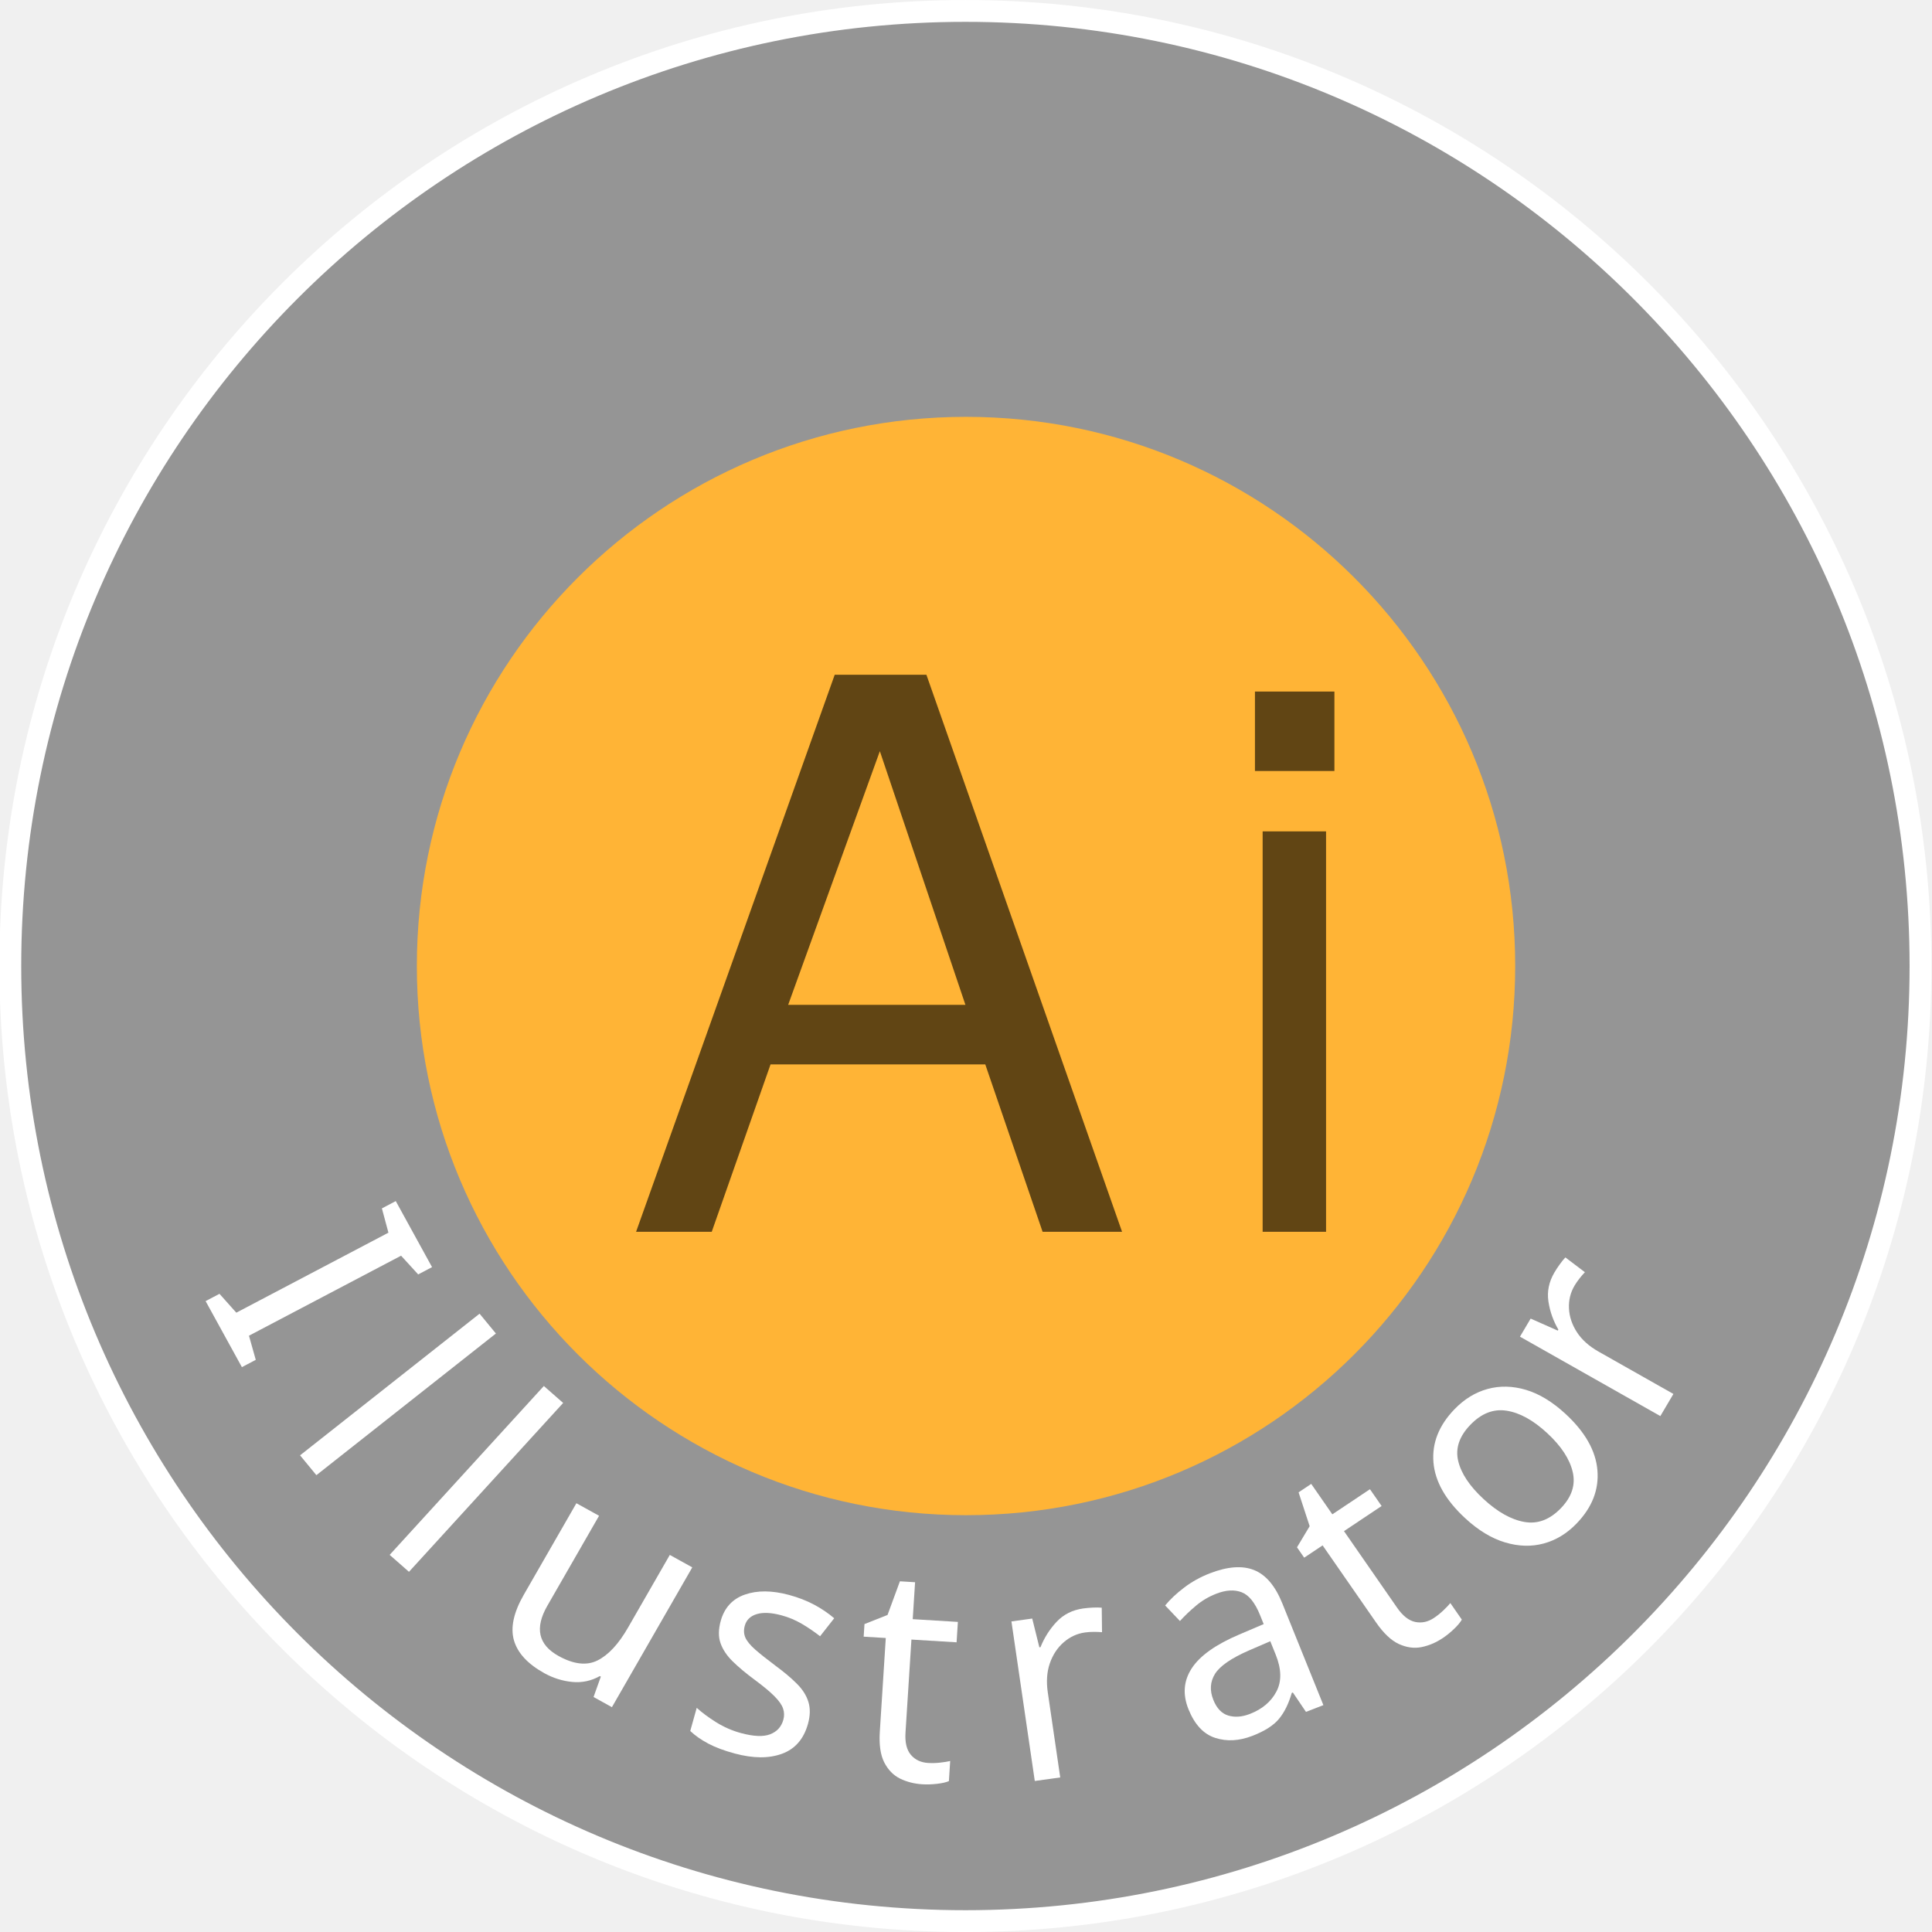
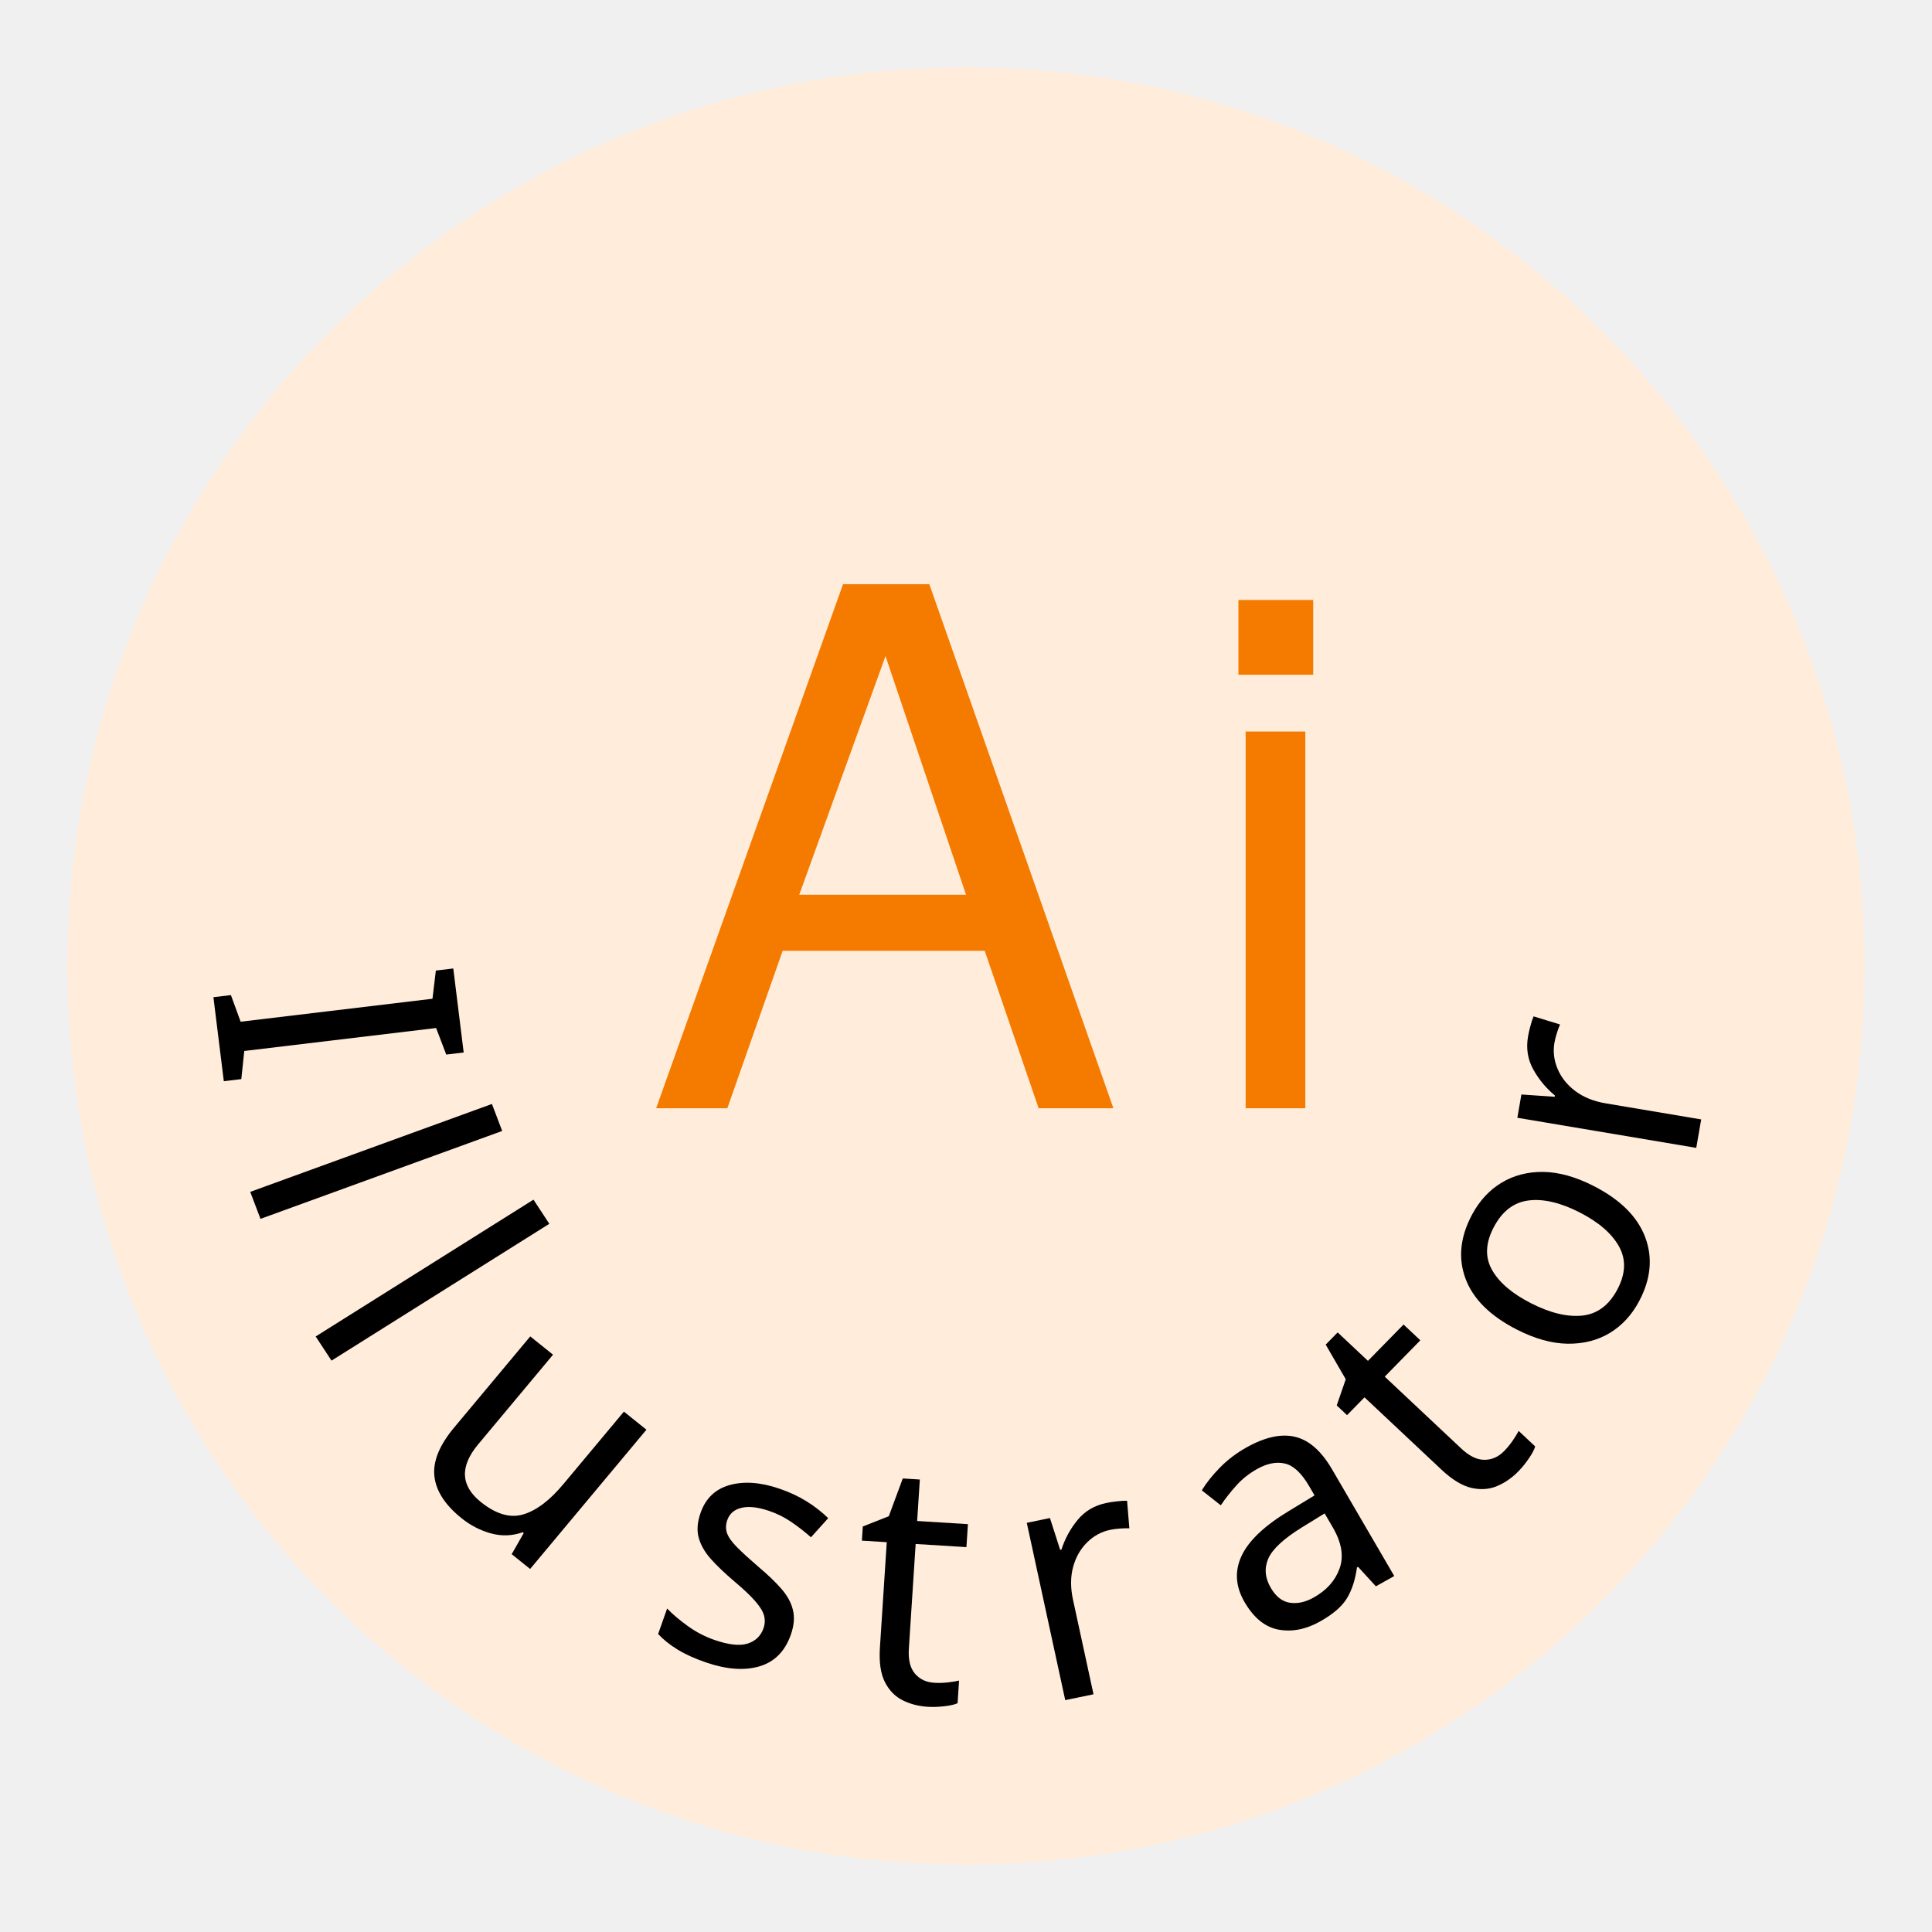
- <svg xmlns="http://www.w3.org/2000/svg" id="a" viewBox="0 0 404.57 404.57">
+ <svg xmlns="http://www.w3.org/2000/svg" id="a" viewBox="0 0 430 430">
  <defs>
-     <style>.b{fill:#ffb436;}.c{fill:#fff;font-family:AmericanTypewriter-Bold, American Typewriter;font-size:63px;}.d{fill:#959595;stroke:#fff;stroke-miterlimit:10;stroke-width:4.57px;}.e{fill:#614514;font-family:HelveticaNeue-CondensedBold, Helvetica Neue;font-size:160px;letter-spacing:.1em;}</style>
+     <style>.b{fill:#ffecdb;}.c{font-family:Archistico-Bold, Archistico;font-size:75.31px;}.d{fill:#f47b00;font-family:HelveticaNeue-CondensedBold, Helvetica Neue;font-size:160px;letter-spacing:.1em;}</style>
  </defs>
-   <circle class="d" cx="202.16" cy="202.29" r="200" />
-   <text class="c" transform="translate(41.88 270.32) rotate(61.21) scale(.97 1) skewX(-1.08)">
+   <circle class="b" cx="215" cy="215" r="200" />
+   <text class="c" transform="translate(47.14 219.04) rotate(82.94) scale(.97 1) skewX(-.24)">
    <tspan x="0" y="0">I</tspan>
  </text>
-   <text class="c" transform="translate(59.53 300.74) rotate(50.54) scale(.97 1) skewX(-1.22)">
+   <text class="c" transform="translate(53.49 259.46) rotate(69.22) scale(.97 1) skewX(-.82)">
    <tspan x="0" y="0">l</tspan>
  </text>
-   <text class="c" transform="translate(77.69 322.17) rotate(41.26) scale(.97 1) skewX(-1.17)">
+   <text class="c" transform="translate(66.85 292.26) rotate(56.73) scale(.97 1) skewX(-1.17)">
    <tspan x="0" y="0">l</tspan>
  </text>
-   <text class="c" transform="translate(99.64 341.72) rotate(28.96) scale(.97 1) skewX(-.96)">
+   <text class="c" transform="translate(87.63 324.82) rotate(38.77) scale(.97 1) skewX(-1.13)">
    <tspan x="0" y="0">u</tspan>
  </text>
-   <text class="c" transform="translate(141.06 363.11) rotate(15.02) scale(.97 1) skewX(-.62)">
+   <text class="c" transform="translate(142.27 364.16) rotate(18.77) scale(.97 1) skewX(-.72)">
    <tspan x="0" y="0">s</tspan>
  </text>
-   <text class="c" transform="translate(178 372.09) rotate(3.48) scale(.97 1) skewX(-.17)">
+   <text class="c" transform="translate(188.38 378) rotate(3.55) scale(.97 1) skewX(-.17)">
    <tspan x="0" y="0">t</tspan>
  </text>
-   <text class="c" transform="translate(211.54 373.66) rotate(-7.9) scale(.97 1) skewX(.44)">
+   <text class="c" transform="translate(231 379.65) rotate(-11.67) scale(.97 1) skewX(.58)">
    <tspan x="0" y="0">r</tspan>
  </text>
-   <text class="c" transform="translate(249.78 367.66) rotate(-21.18) scale(.97 1) skewX(.83)">
+   <text class="c" transform="translate(279.72 367.92) rotate(-29.27) scale(.97 1) skewX(1)">
    <tspan x="0" y="0">a</tspan>
  </text>
-   <text class="c" transform="translate(289.09 350.96) rotate(-33.7) scale(.97 1) skewX(1.08)">
+   <text class="c" transform="translate(324.69 339.94) rotate(-45.61) scale(.97 1) skewX(1.21)">
    <tspan x="0" y="0">t</tspan>
  </text>
-   <text class="c" transform="translate(316.92 331.85) rotate(-46.05) scale(.97 1) skewX(1.22)">
+   <text class="c" transform="translate(353.82 308.69) rotate(-62.01) scale(.97 1) skewX(1.02)">
    <tspan x="0" y="0">o</tspan>
  </text>
-   <text class="c" transform="translate(345.04 301.01) rotate(-59.44) scale(.97 1) skewX(1.09)">
+   <text class="c" transform="translate(376.47 261.6) rotate(-80.17) scale(.97 1) skewX(.29)">
    <tspan x="0" y="0">r</tspan>
  </text>
-   <text class="c" transform="translate(362.75 268.53) rotate(-69.36) scale(.97 1) skewX(.76)">
+   <text class="c" transform="translate(382.37 214.57) rotate(-93.41) scale(.97 1) skewX(-.11)">
    <tspan x="0" y="0"> </tspan>
  </text>
-   <circle class="b" cx="202.29" cy="202.29" r="115" />
-   <text class="e" transform="translate(130.48 257.94)">
+   <text class="d" transform="translate(143.32 246.66)">
    <tspan x="0" y="0">Ai</tspan>
  </text>
</svg>
